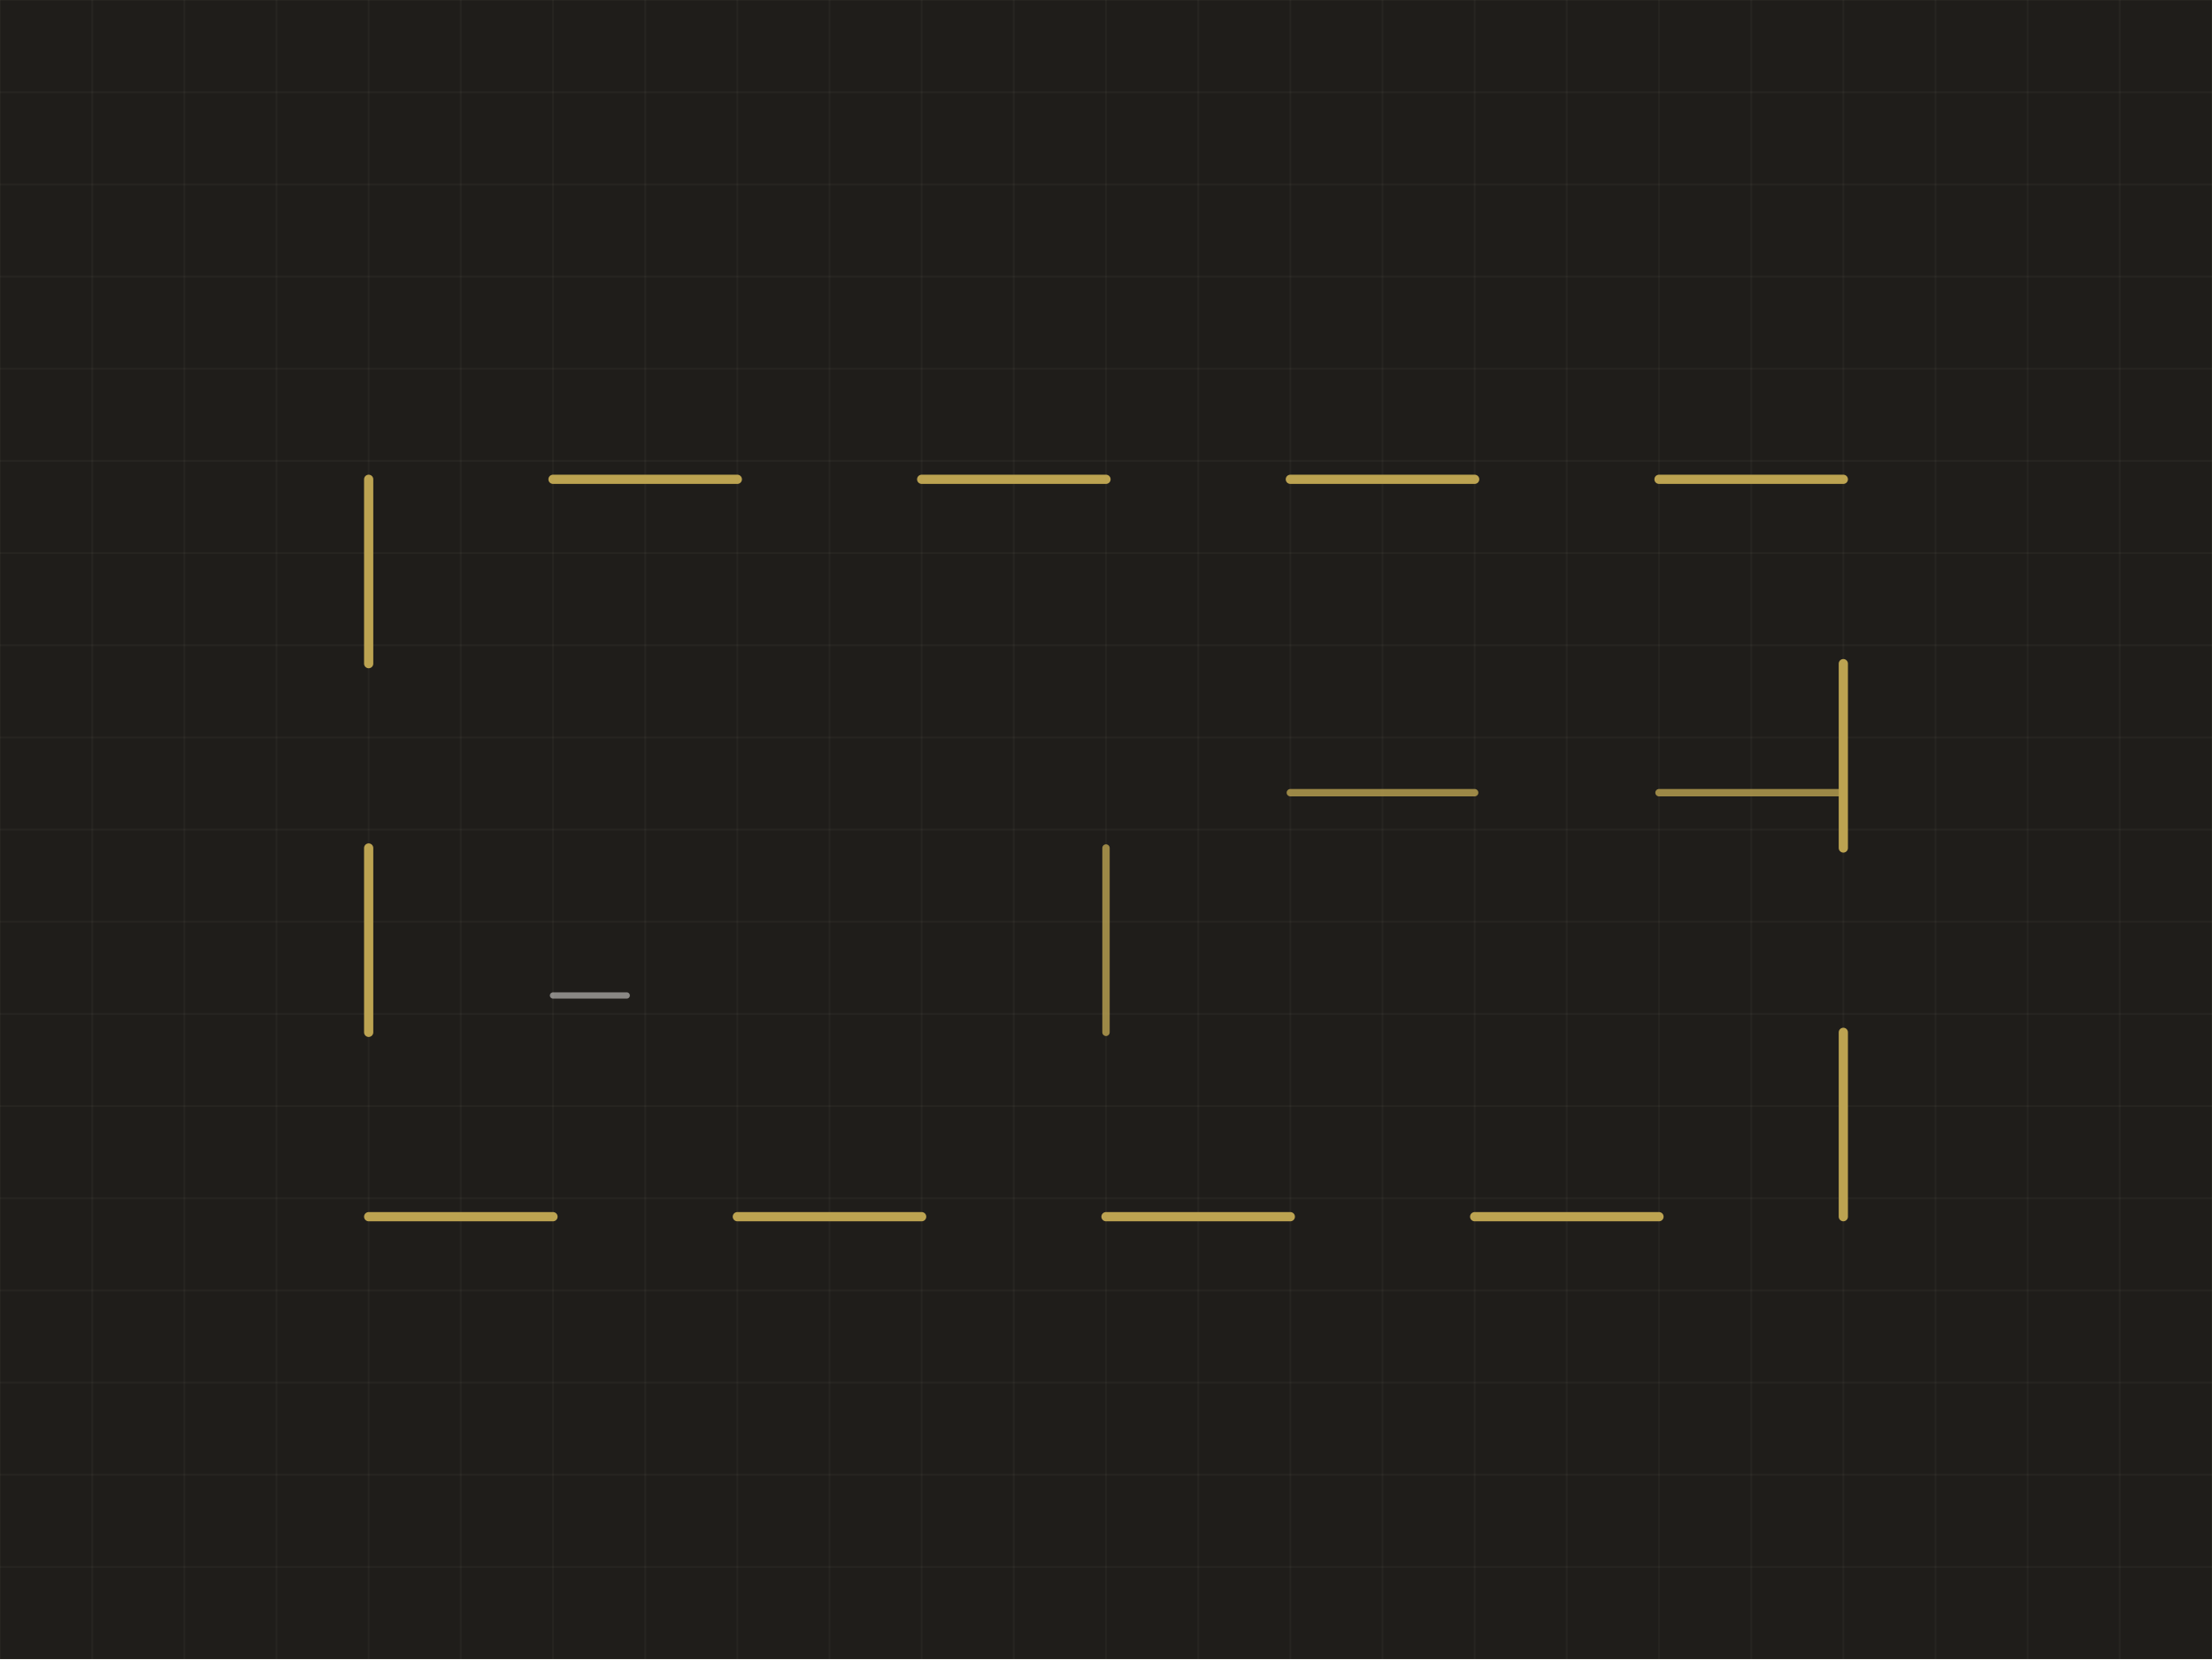
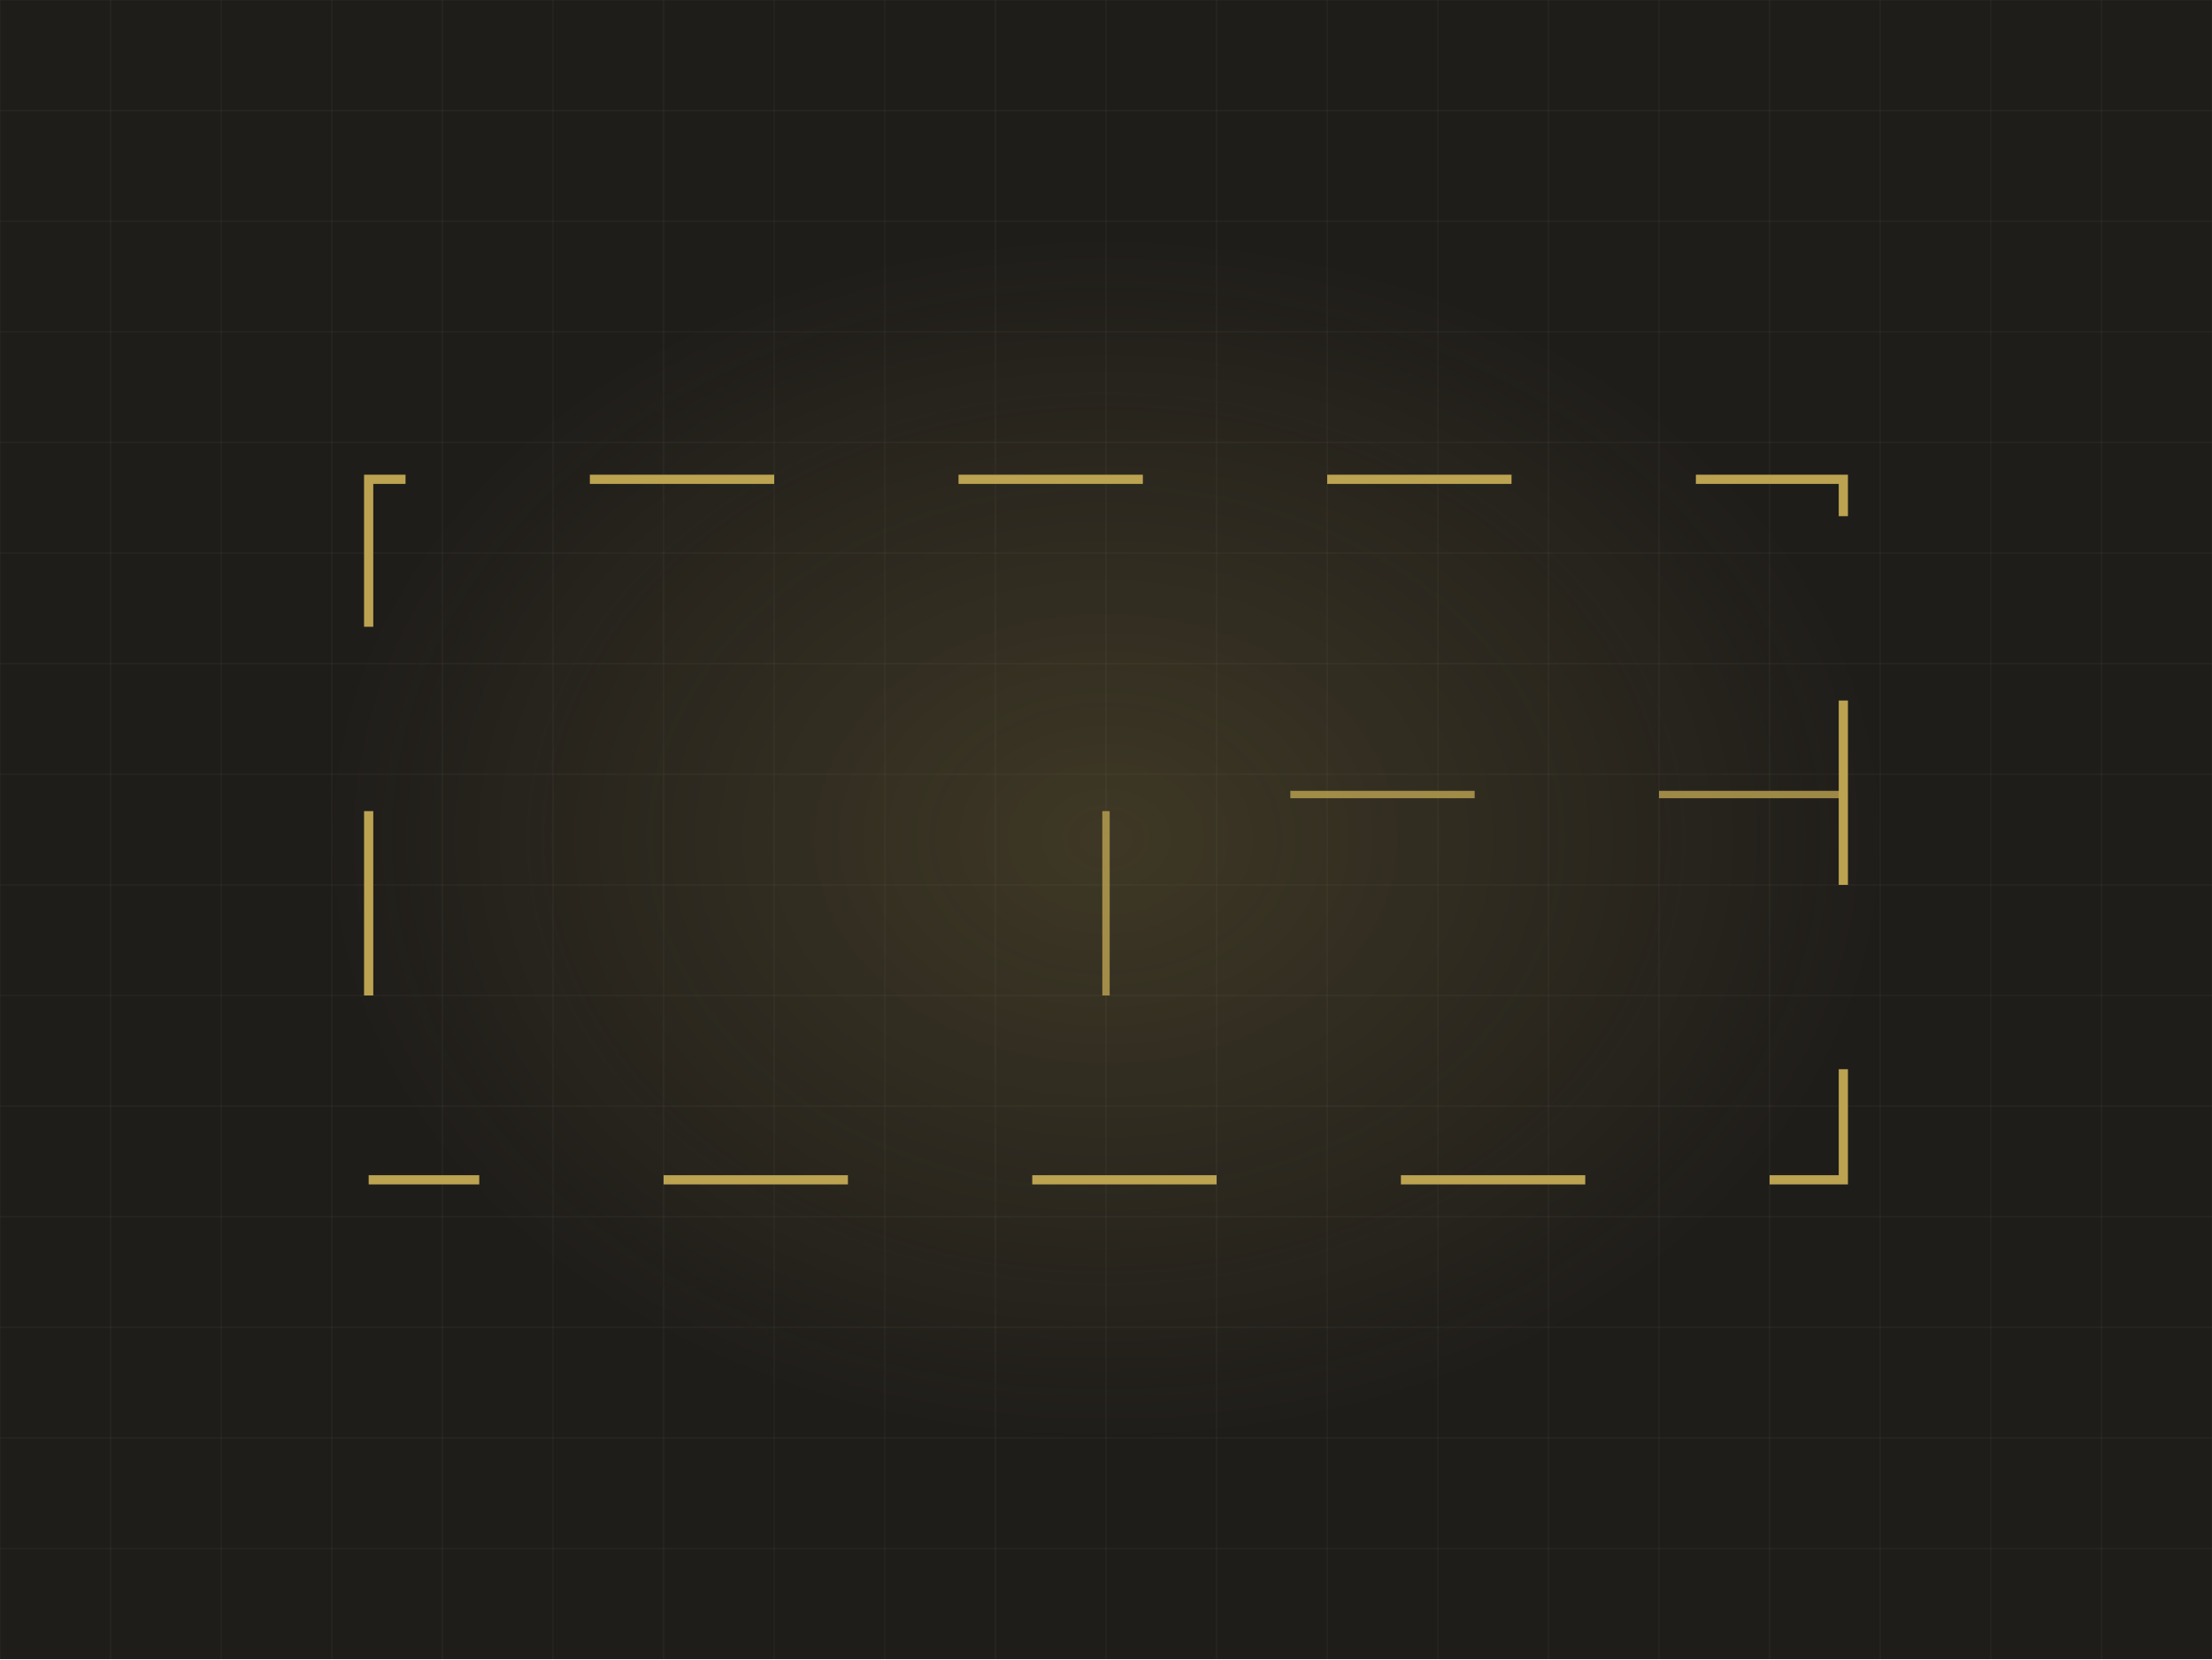
- <svg xmlns="http://www.w3.org/2000/svg" viewBox="0 0 1200 900" width="1200" height="900" role="img" aria-label="Floor plan with fixtures placed">
-   <defs />
-   <style>.dw{stroke-dasharray:100;stroke-dashoffset:100;animation:dw 11s ease-in-out infinite}@keyframes dw{0%{stroke-dashoffset:100}22%{stroke-dashoffset:0}84%{stroke-dashoffset:0;opacity:1}95%{stroke-dashoffset:0;opacity:0}100%{stroke-dashoffset:100;opacity:0}}.fx{opacity:0;animation:fx 11s ease-in-out infinite}@keyframes fx{0%,26%{opacity:0;transform:translateY(-14px)}40%{opacity:1;transform:translateY(0)}86%{opacity:1}96%,100%{opacity:0}}.swing{stroke-dasharray:7 7;opacity:0;animation:sw 11s ease-in-out infinite}@keyframes sw{0%,30%{opacity:0}44%{opacity:.3}86%{opacity:.3}96%,100%{opacity:0}}@media (prefers-reduced-motion: reduce){*{animation:none!important}.dw{stroke-dashoffset:0!important}.fin{opacity:1!important}}</style>
+ <svg xmlns="http://www.w3.org/2000/svg" viewBox="0 0 1200 900" width="1200" height="900" role="img" aria-label="Remodel floor plan">
+   <defs>
+     <radialGradient id="glow">
+       <stop offset="0%" stop-color="#bca351" stop-opacity=".20" />
+       <stop offset="100%" stop-color="#bca351" stop-opacity="0" />
+     </radialGradient>
+   </defs>
+   <style>.dw{stroke-dasharray:100;stroke-dashoffset:100;animation:dw 11.74s ease-in-out infinite}@keyframes dw{0%{stroke-dashoffset:100}24%{stroke-dashoffset:0}84%{stroke-dashoffset:0;opacity:1}95%{stroke-dashoffset:0;opacity:0}100%{stroke-dashoffset:100;opacity:0}}.fx{opacity:0;animation:fx 11.74s ease-in-out infinite}@keyframes fx{0%,26%{opacity:0;transform:translateY(-12px)}42%{opacity:1;transform:translateY(0)}84%{opacity:1}95%,100%{opacity:0}}.wipe{transform-origin:left center;animation:wp 11.74s ease-in-out infinite}@keyframes wp{0%,14%{transform:scaleX(0)}52%{transform:scaleX(1)}86%{transform:scaleX(1);opacity:.26}96%,100%{opacity:0}}.sweepbar{opacity:0;animation:swb 11.74s ease-in-out infinite}@keyframes swb{0%,14%{transform:translateX(0);opacity:0}20%{opacity:1}56%{transform:translateX(760px);opacity:1}66%,100%{opacity:0}}@media (prefers-reduced-motion: reduce){*{animation:none!important}.dw{stroke-dashoffset:0!important}[class]{opacity:1!important}}</style>
  <rect width="1200" height="900" fill="#1f1d1a" />
-   <line x1="0" y1="0" x2="0" y2="900" stroke="#f6f4ef" stroke-width="1" opacity="0.035" />
-   <line x1="50" y1="0" x2="50" y2="900" stroke="#f6f4ef" stroke-width="1" opacity="0.035" />
-   <line x1="100" y1="0" x2="100" y2="900" stroke="#f6f4ef" stroke-width="1" opacity="0.035" />
-   <line x1="150" y1="0" x2="150" y2="900" stroke="#f6f4ef" stroke-width="1" opacity="0.035" />
-   <line x1="200" y1="0" x2="200" y2="900" stroke="#f6f4ef" stroke-width="1" opacity="0.035" />
-   <line x1="250" y1="0" x2="250" y2="900" stroke="#f6f4ef" stroke-width="1" opacity="0.035" />
-   <line x1="300" y1="0" x2="300" y2="900" stroke="#f6f4ef" stroke-width="1" opacity="0.035" />
-   <line x1="350" y1="0" x2="350" y2="900" stroke="#f6f4ef" stroke-width="1" opacity="0.035" />
-   <line x1="400" y1="0" x2="400" y2="900" stroke="#f6f4ef" stroke-width="1" opacity="0.035" />
-   <line x1="450" y1="0" x2="450" y2="900" stroke="#f6f4ef" stroke-width="1" opacity="0.035" />
-   <line x1="500" y1="0" x2="500" y2="900" stroke="#f6f4ef" stroke-width="1" opacity="0.035" />
-   <line x1="550" y1="0" x2="550" y2="900" stroke="#f6f4ef" stroke-width="1" opacity="0.035" />
-   <line x1="600" y1="0" x2="600" y2="900" stroke="#f6f4ef" stroke-width="1" opacity="0.035" />
-   <line x1="650" y1="0" x2="650" y2="900" stroke="#f6f4ef" stroke-width="1" opacity="0.035" />
-   <line x1="700" y1="0" x2="700" y2="900" stroke="#f6f4ef" stroke-width="1" opacity="0.035" />
-   <line x1="750" y1="0" x2="750" y2="900" stroke="#f6f4ef" stroke-width="1" opacity="0.035" />
-   <line x1="800" y1="0" x2="800" y2="900" stroke="#f6f4ef" stroke-width="1" opacity="0.035" />
-   <line x1="850" y1="0" x2="850" y2="900" stroke="#f6f4ef" stroke-width="1" opacity="0.035" />
-   <line x1="900" y1="0" x2="900" y2="900" stroke="#f6f4ef" stroke-width="1" opacity="0.035" />
-   <line x1="950" y1="0" x2="950" y2="900" stroke="#f6f4ef" stroke-width="1" opacity="0.035" />
-   <line x1="1000" y1="0" x2="1000" y2="900" stroke="#f6f4ef" stroke-width="1" opacity="0.035" />
-   <line x1="1050" y1="0" x2="1050" y2="900" stroke="#f6f4ef" stroke-width="1" opacity="0.035" />
-   <line x1="1100" y1="0" x2="1100" y2="900" stroke="#f6f4ef" stroke-width="1" opacity="0.035" />
-   <line x1="1150" y1="0" x2="1150" y2="900" stroke="#f6f4ef" stroke-width="1" opacity="0.035" />
-   <line x1="1200" y1="0" x2="1200" y2="900" stroke="#f6f4ef" stroke-width="1" opacity="0.035" />
-   <line x1="0" y1="0" x2="1200" y2="0" stroke="#f6f4ef" stroke-width="1" opacity="0.035" />
-   <line x1="0" y1="50" x2="1200" y2="50" stroke="#f6f4ef" stroke-width="1" opacity="0.035" />
-   <line x1="0" y1="100" x2="1200" y2="100" stroke="#f6f4ef" stroke-width="1" opacity="0.035" />
-   <line x1="0" y1="150" x2="1200" y2="150" stroke="#f6f4ef" stroke-width="1" opacity="0.035" />
-   <line x1="0" y1="200" x2="1200" y2="200" stroke="#f6f4ef" stroke-width="1" opacity="0.035" />
-   <line x1="0" y1="250" x2="1200" y2="250" stroke="#f6f4ef" stroke-width="1" opacity="0.035" />
-   <line x1="0" y1="300" x2="1200" y2="300" stroke="#f6f4ef" stroke-width="1" opacity="0.035" />
-   <line x1="0" y1="350" x2="1200" y2="350" stroke="#f6f4ef" stroke-width="1" opacity="0.035" />
-   <line x1="0" y1="400" x2="1200" y2="400" stroke="#f6f4ef" stroke-width="1" opacity="0.035" />
-   <line x1="0" y1="450" x2="1200" y2="450" stroke="#f6f4ef" stroke-width="1" opacity="0.035" />
-   <line x1="0" y1="500" x2="1200" y2="500" stroke="#f6f4ef" stroke-width="1" opacity="0.035" />
-   <line x1="0" y1="550" x2="1200" y2="550" stroke="#f6f4ef" stroke-width="1" opacity="0.035" />
-   <line x1="0" y1="600" x2="1200" y2="600" stroke="#f6f4ef" stroke-width="1" opacity="0.035" />
-   <line x1="0" y1="650" x2="1200" y2="650" stroke="#f6f4ef" stroke-width="1" opacity="0.035" />
-   <line x1="0" y1="700" x2="1200" y2="700" stroke="#f6f4ef" stroke-width="1" opacity="0.035" />
-   <line x1="0" y1="750" x2="1200" y2="750" stroke="#f6f4ef" stroke-width="1" opacity="0.035" />
-   <line x1="0" y1="800" x2="1200" y2="800" stroke="#f6f4ef" stroke-width="1" opacity="0.035" />
-   <line x1="0" y1="850" x2="1200" y2="850" stroke="#f6f4ef" stroke-width="1" opacity="0.035" />
-   <line x1="0" y1="900" x2="1200" y2="900" stroke="#f6f4ef" stroke-width="1" opacity="0.035" />
-   <path class="dw" d="M200,660 L200,260 L1000,260 L1000,660 Z" pathLength="100" stroke="#bca351" stroke-width="5" opacity="1.0" style="animation-delay:0.00s" fill="none" stroke-linecap="round" stroke-linejoin="round" />
-   <path class="dw" d="M600,660 L600,430" pathLength="100" stroke="#bca351" stroke-width="4" opacity="0.8" style="animation-delay:1.20s" fill="none" stroke-linecap="round" stroke-linejoin="round" />
-   <path class="dw" d="M600,430 L1000,430" pathLength="100" stroke="#bca351" stroke-width="4" opacity="0.8" style="animation-delay:1.60s" fill="none" stroke-linecap="round" stroke-linejoin="round" />
-   <path class="dw" d="M200,540 L340,540" pathLength="100" stroke="#f6f4ef" stroke-width="3.4" opacity="0.5" style="animation-delay:2.00s" fill="none" stroke-linecap="round" stroke-linejoin="round" />
-   <rect class="fx" x="240" y="300" width="120" height="90" rx="6" fill="#bca351" opacity=".18" style="animation-delay:3.00s" />
-   <rect class="fx" x="240" y="300" width="120" height="90" rx="6" fill="none" stroke="#bca351" stroke-width="2.4" opacity=".75" style="animation-delay:3.00s" />
-   <rect class="fx" x="430" y="300" width="130" height="100" rx="6" fill="#bca351" opacity=".18" style="animation-delay:3.22s" />
-   <rect class="fx" x="430" y="300" width="130" height="100" rx="6" fill="none" stroke="#bca351" stroke-width="2.4" opacity=".75" style="animation-delay:3.22s" />
-   <rect class="fx" x="650" y="300" width="150" height="100" rx="6" fill="#bca351" opacity=".18" style="animation-delay:3.44s" />
-   <rect class="fx" x="650" y="300" width="150" height="100" rx="6" fill="none" stroke="#bca351" stroke-width="2.4" opacity=".75" style="animation-delay:3.44s" />
-   <rect class="fx" x="840" y="300" width="120" height="90" rx="6" fill="#bca351" opacity=".18" style="animation-delay:3.66s" />
-   <rect class="fx" x="840" y="300" width="120" height="90" rx="6" fill="none" stroke="#bca351" stroke-width="2.4" opacity=".75" style="animation-delay:3.66s" />
-   <rect class="fx" x="250" y="470" width="150" height="60" rx="6" fill="#bca351" opacity=".18" style="animation-delay:3.88s" />
-   <rect class="fx" x="250" y="470" width="150" height="60" rx="6" fill="none" stroke="#bca351" stroke-width="2.4" opacity=".75" style="animation-delay:3.88s" />
-   <rect class="fx" x="660" y="480" width="140" height="120" rx="6" fill="#bca351" opacity=".18" style="animation-delay:4.10s" />
-   <rect class="fx" x="660" y="480" width="140" height="120" rx="6" fill="none" stroke="#bca351" stroke-width="2.4" opacity=".75" style="animation-delay:4.10s" />
-   <rect class="fx" x="840" y="480" width="120" height="120" rx="6" fill="#bca351" opacity=".18" style="animation-delay:4.32s" />
-   <rect class="fx" x="840" y="480" width="120" height="120" rx="6" fill="none" stroke="#bca351" stroke-width="2.4" opacity=".75" style="animation-delay:4.32s" />
-   <path class="swing" d="M200,540 a140,140 0 0,1 140,140" fill="none" stroke="#f6f4ef" stroke-width="2" opacity=".3" stroke-dasharray="7 7" />
+   <line x1="0" y1="0" x2="0" y2="900" stroke="#f4f3f0" stroke-width="1" opacity=".028" />
+   <line x1="60" y1="0" x2="60" y2="900" stroke="#f4f3f0" stroke-width="1" opacity=".028" />
+   <line x1="120" y1="0" x2="120" y2="900" stroke="#f4f3f0" stroke-width="1" opacity=".028" />
+   <line x1="180" y1="0" x2="180" y2="900" stroke="#f4f3f0" stroke-width="1" opacity=".028" />
+   <line x1="240" y1="0" x2="240" y2="900" stroke="#f4f3f0" stroke-width="1" opacity=".028" />
+   <line x1="300" y1="0" x2="300" y2="900" stroke="#f4f3f0" stroke-width="1" opacity=".028" />
+   <line x1="360" y1="0" x2="360" y2="900" stroke="#f4f3f0" stroke-width="1" opacity=".028" />
+   <line x1="420" y1="0" x2="420" y2="900" stroke="#f4f3f0" stroke-width="1" opacity=".028" />
+   <line x1="480" y1="0" x2="480" y2="900" stroke="#f4f3f0" stroke-width="1" opacity=".028" />
+   <line x1="540" y1="0" x2="540" y2="900" stroke="#f4f3f0" stroke-width="1" opacity=".028" />
+   <line x1="600" y1="0" x2="600" y2="900" stroke="#f4f3f0" stroke-width="1" opacity=".028" />
+   <line x1="660" y1="0" x2="660" y2="900" stroke="#f4f3f0" stroke-width="1" opacity=".028" />
+   <line x1="720" y1="0" x2="720" y2="900" stroke="#f4f3f0" stroke-width="1" opacity=".028" />
+   <line x1="780" y1="0" x2="780" y2="900" stroke="#f4f3f0" stroke-width="1" opacity=".028" />
+   <line x1="840" y1="0" x2="840" y2="900" stroke="#f4f3f0" stroke-width="1" opacity=".028" />
+   <line x1="900" y1="0" x2="900" y2="900" stroke="#f4f3f0" stroke-width="1" opacity=".028" />
+   <line x1="960" y1="0" x2="960" y2="900" stroke="#f4f3f0" stroke-width="1" opacity=".028" />
+   <line x1="1020" y1="0" x2="1020" y2="900" stroke="#f4f3f0" stroke-width="1" opacity=".028" />
+   <line x1="1080" y1="0" x2="1080" y2="900" stroke="#f4f3f0" stroke-width="1" opacity=".028" />
+   <line x1="1140" y1="0" x2="1140" y2="900" stroke="#f4f3f0" stroke-width="1" opacity=".028" />
+   <line x1="1200" y1="0" x2="1200" y2="900" stroke="#f4f3f0" stroke-width="1" opacity=".028" />
+   <line x1="0" y1="0" x2="1200" y2="0" stroke="#f4f3f0" stroke-width="1" opacity=".028" />
+   <line x1="0" y1="60" x2="1200" y2="60" stroke="#f4f3f0" stroke-width="1" opacity=".028" />
+   <line x1="0" y1="120" x2="1200" y2="120" stroke="#f4f3f0" stroke-width="1" opacity=".028" />
+   <line x1="0" y1="180" x2="1200" y2="180" stroke="#f4f3f0" stroke-width="1" opacity=".028" />
+   <line x1="0" y1="240" x2="1200" y2="240" stroke="#f4f3f0" stroke-width="1" opacity=".028" />
+   <line x1="0" y1="300" x2="1200" y2="300" stroke="#f4f3f0" stroke-width="1" opacity=".028" />
+   <line x1="0" y1="360" x2="1200" y2="360" stroke="#f4f3f0" stroke-width="1" opacity=".028" />
+   <line x1="0" y1="420" x2="1200" y2="420" stroke="#f4f3f0" stroke-width="1" opacity=".028" />
+   <line x1="0" y1="480" x2="1200" y2="480" stroke="#f4f3f0" stroke-width="1" opacity=".028" />
+   <line x1="0" y1="540" x2="1200" y2="540" stroke="#f4f3f0" stroke-width="1" opacity=".028" />
+   <line x1="0" y1="600" x2="1200" y2="600" stroke="#f4f3f0" stroke-width="1" opacity=".028" />
+   <line x1="0" y1="660" x2="1200" y2="660" stroke="#f4f3f0" stroke-width="1" opacity=".028" />
+   <line x1="0" y1="720" x2="1200" y2="720" stroke="#f4f3f0" stroke-width="1" opacity=".028" />
+   <line x1="0" y1="780" x2="1200" y2="780" stroke="#f4f3f0" stroke-width="1" opacity=".028" />
+   <line x1="0" y1="840" x2="1200" y2="840" stroke="#f4f3f0" stroke-width="1" opacity=".028" />
+   <line x1="0" y1="900" x2="1200" y2="900" stroke="#f4f3f0" stroke-width="1" opacity=".028" />
+   <ellipse cx="600" cy="455" rx="430" ry="330" fill="url(#glow)" />
+   <path class="dw" d="M200,640 L200,260 L1000,260 L1000,640 Z" pathLength="100" stroke="#bca351" stroke-width="5" fill="none" style="animation-delay:0s" />
+   <path class="dw" d="M600,640 L600,431" pathLength="100" stroke="#bca351" stroke-width="4" opacity=".8" fill="none" style="animation-delay:1.1s" />
+   <path class="dw" d="M600,431 L1000,431" pathLength="100" stroke="#bca351" stroke-width="4" opacity=".8" fill="none" style="animation-delay:1.4s" />
+   <rect class="fx" x="248" y="298" width="128" height="91" rx="6" fill="#bca351" opacity=".2" style="animation-delay:2.60s" />
+   <rect class="fx" x="248" y="298" width="128" height="91" rx="6" fill="none" stroke="#bca351" stroke-width="2.4" opacity=".78" style="animation-delay:2.60s" />
+   <rect class="fx" x="440" y="298" width="136" height="99" rx="6" fill="#bca351" opacity=".2" style="animation-delay:2.80s" />
+   <rect class="fx" x="440" y="298" width="136" height="99" rx="6" fill="none" stroke="#bca351" stroke-width="2.4" opacity=".78" style="animation-delay:2.80s" />
+   <rect class="fx" x="648" y="298" width="160" height="99" rx="6" fill="#bca351" opacity=".2" style="animation-delay:3.00s" />
+   <rect class="fx" x="648" y="298" width="160" height="99" rx="6" fill="none" stroke="#bca351" stroke-width="2.4" opacity=".78" style="animation-delay:3.00s" />
+   <rect class="fx" x="840" y="298" width="120" height="91" rx="6" fill="#bca351" opacity=".2" style="animation-delay:3.20s" />
+   <rect class="fx" x="840" y="298" width="120" height="91" rx="6" fill="none" stroke="#bca351" stroke-width="2.4" opacity=".78" style="animation-delay:3.20s" />
+   <rect class="fx" x="264" y="496" width="160" height="61" rx="6" fill="#bca351" opacity=".2" style="animation-delay:3.40s" />
+   <rect class="fx" x="264" y="496" width="160" height="61" rx="6" fill="none" stroke="#bca351" stroke-width="2.4" opacity=".78" style="animation-delay:3.40s" />
+   <rect class="fx" x="664" y="488" width="144" height="114" rx="6" fill="#bca351" opacity=".2" style="animation-delay:3.60s" />
+   <rect class="fx" x="664" y="488" width="144" height="114" rx="6" fill="none" stroke="#bca351" stroke-width="2.4" opacity=".78" style="animation-delay:3.60s" />
+   <rect class="fx" x="840" y="488" width="120" height="114" rx="6" fill="#bca351" opacity=".2" style="animation-delay:3.80s" />
+   <rect class="fx" x="840" y="488" width="120" height="114" rx="6" fill="none" stroke="#bca351" stroke-width="2.4" opacity=".78" style="animation-delay:3.80s" />
</svg>
